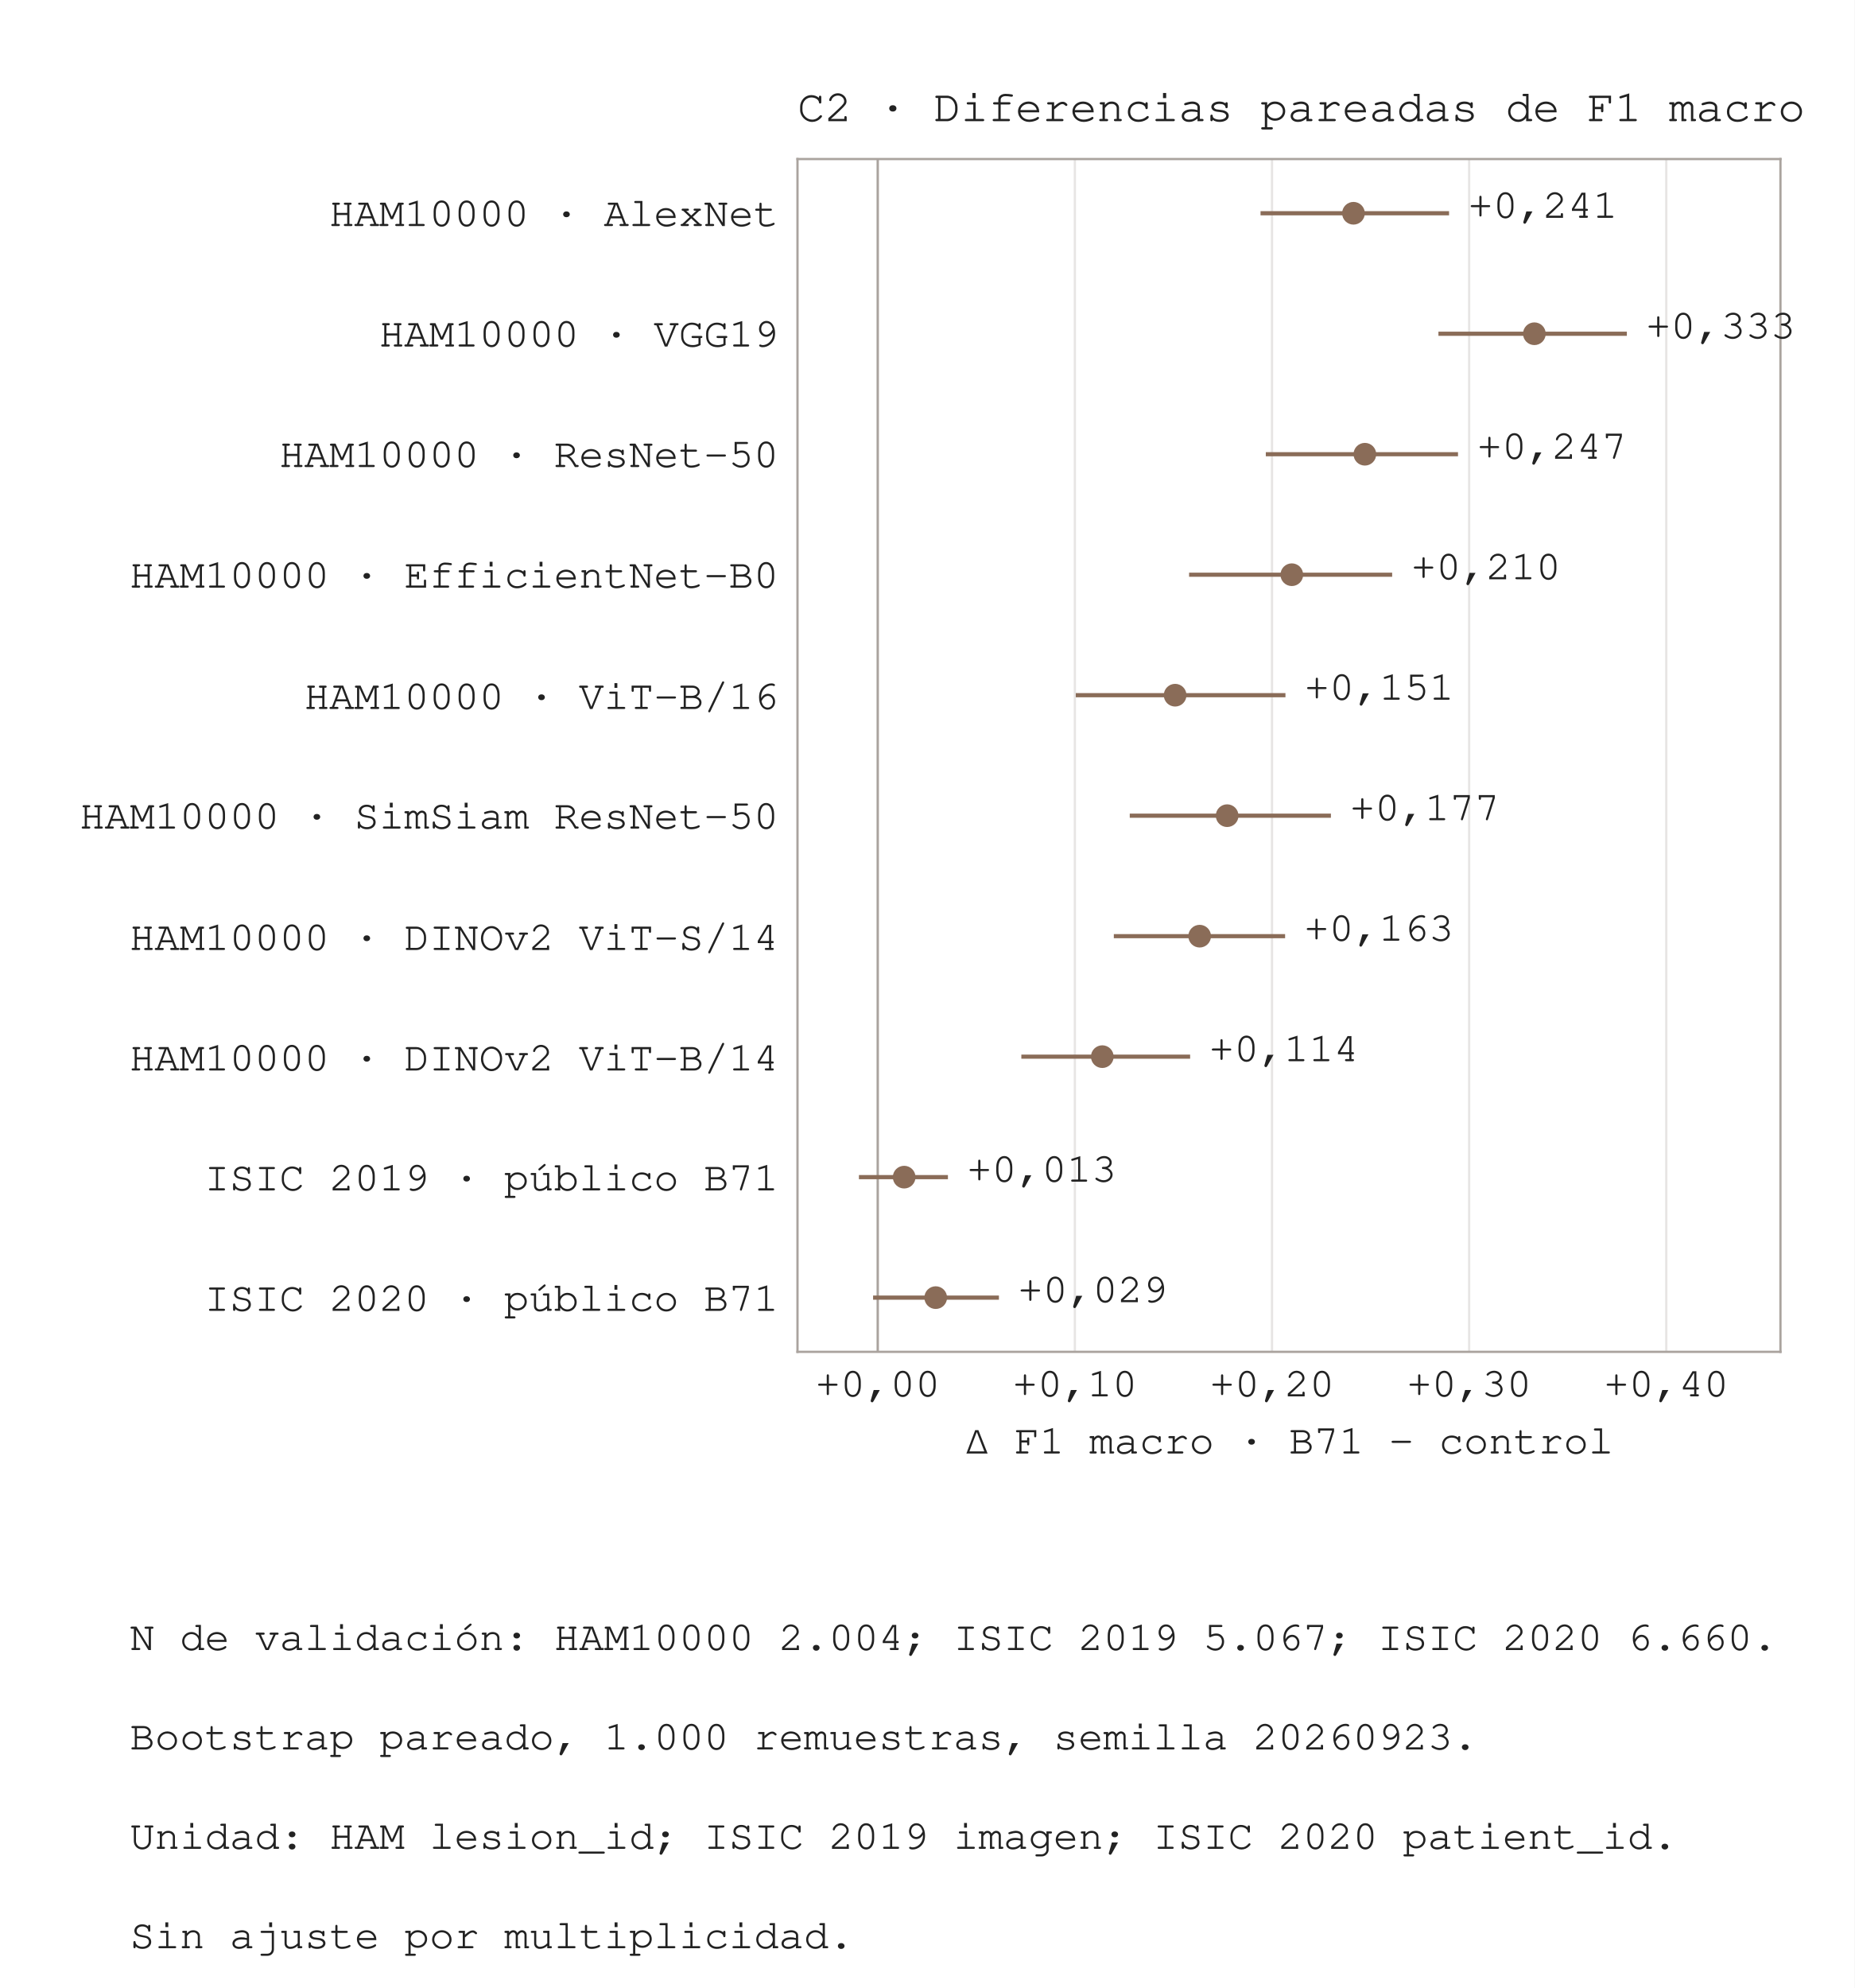
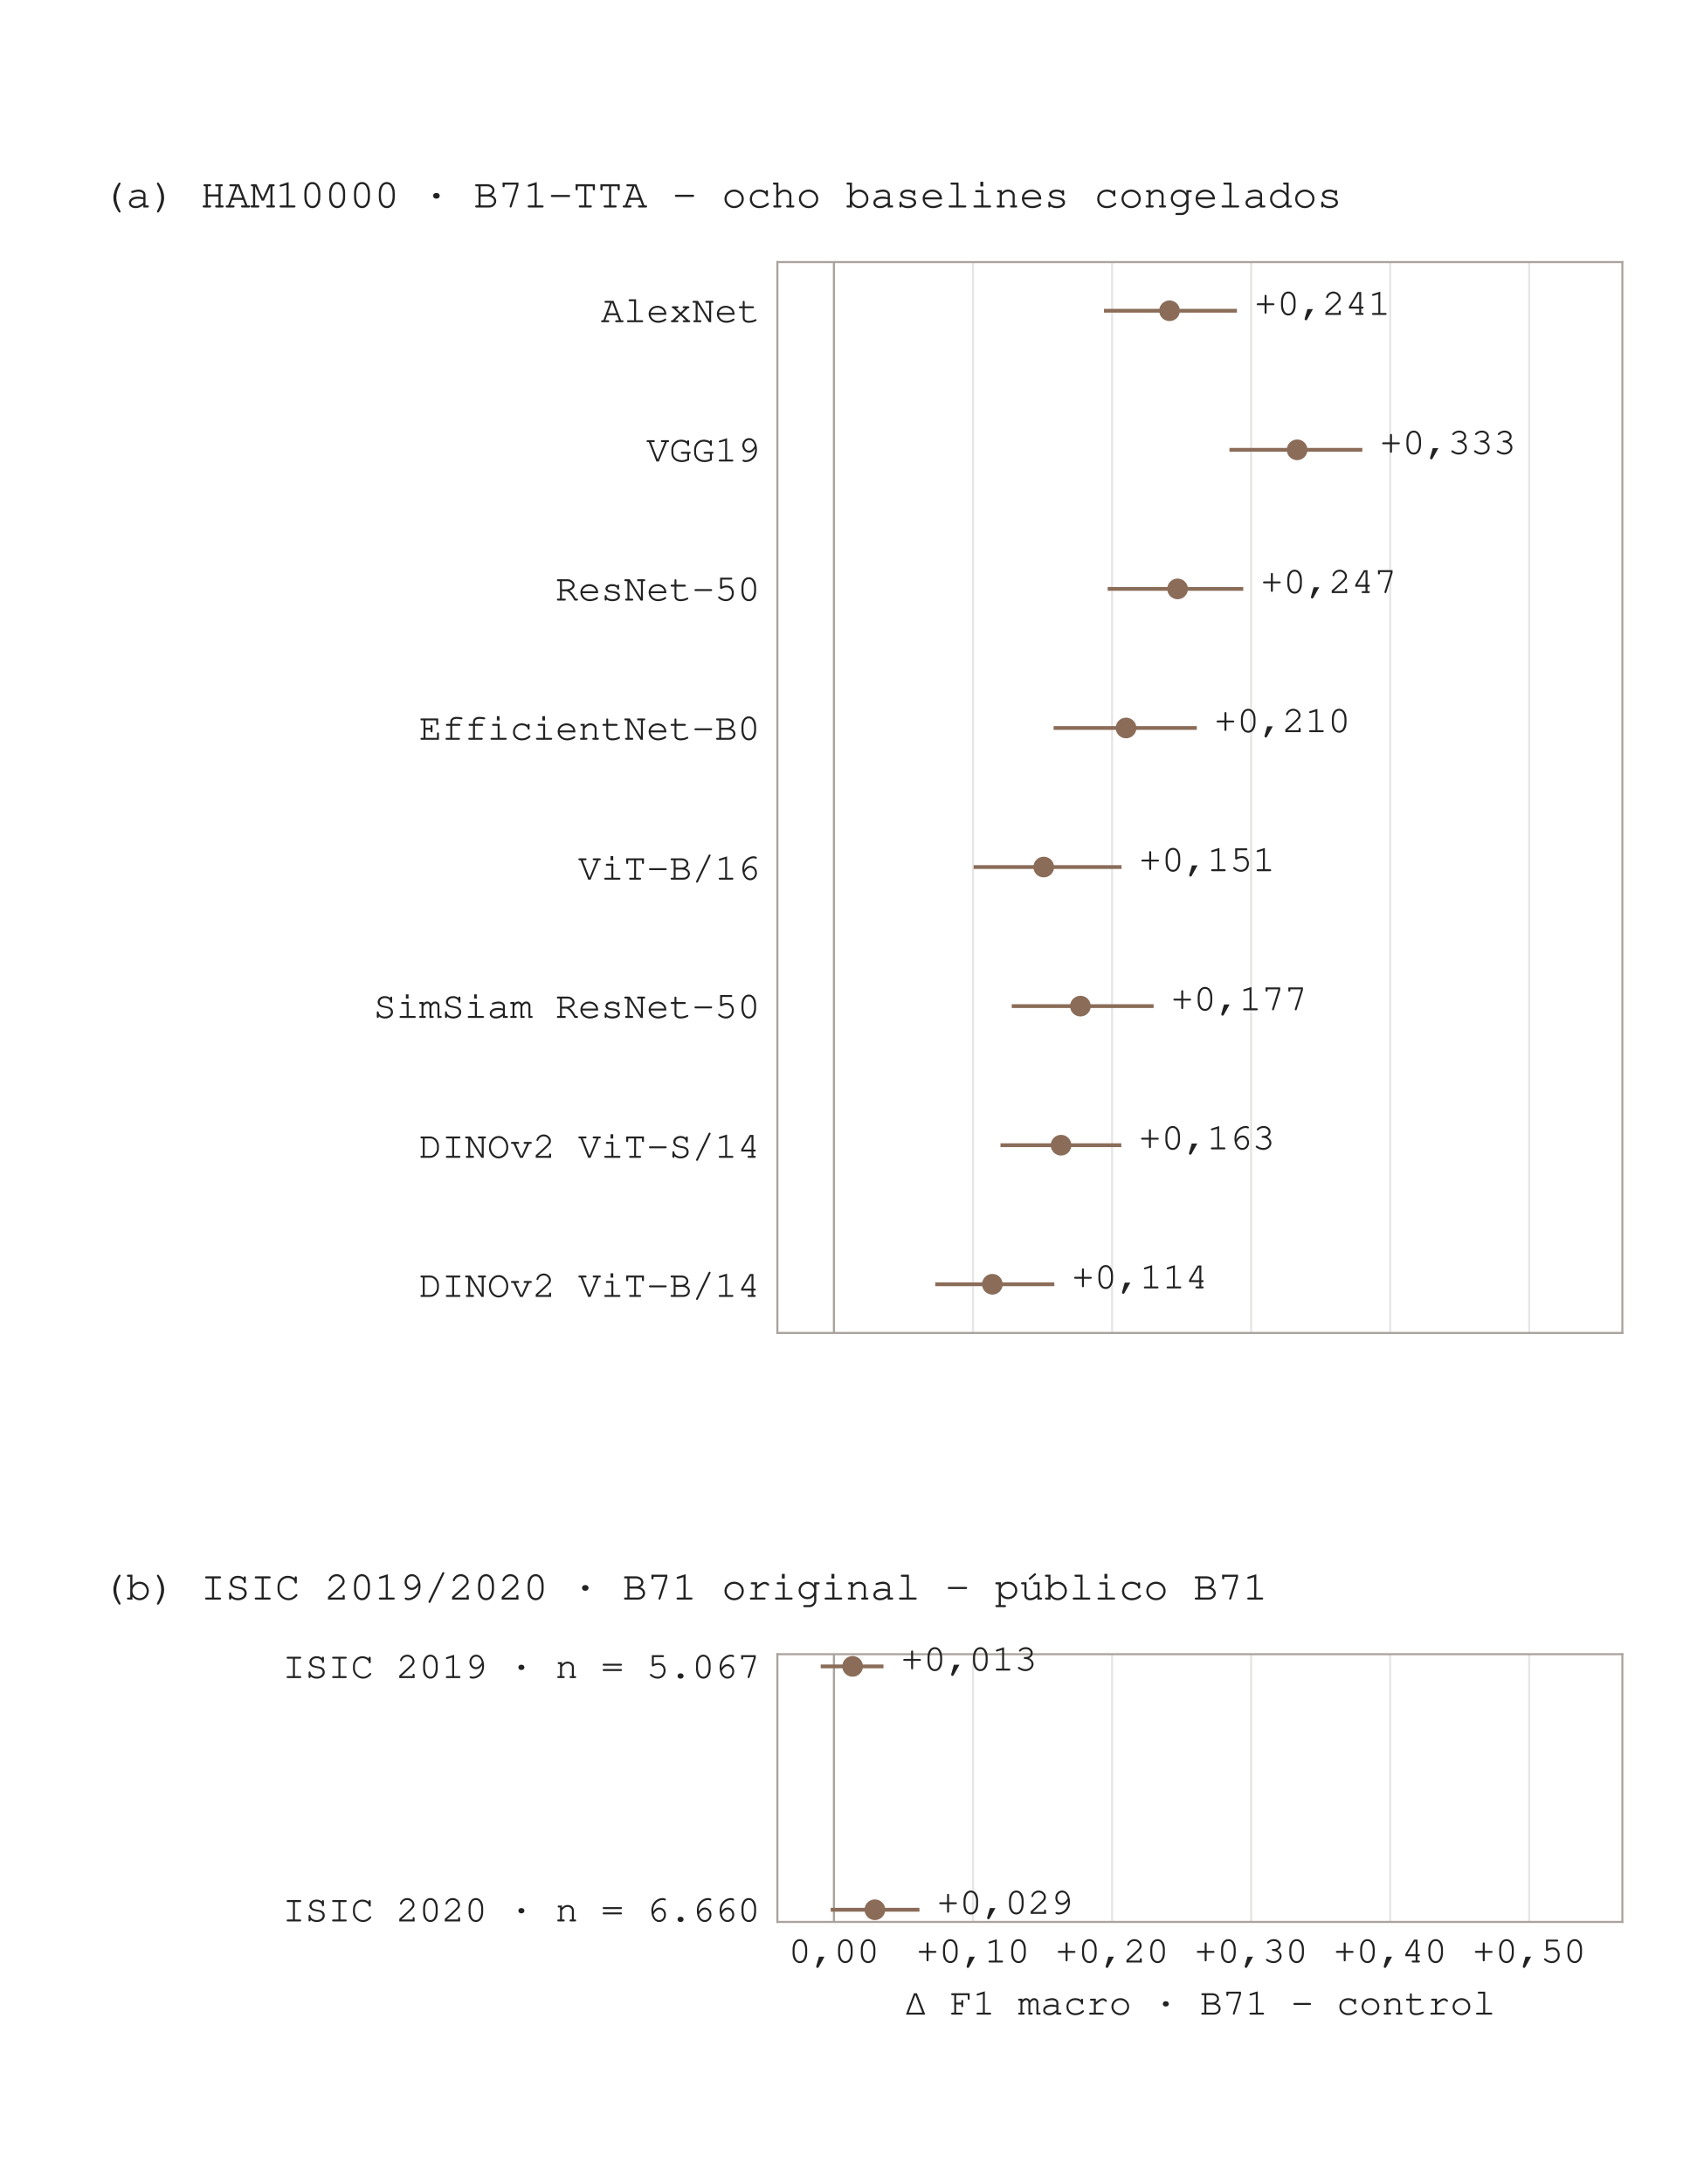
- <svg xmlns="http://www.w3.org/2000/svg" xmlns:xlink="http://www.w3.org/1999/xlink" width="490.394pt" height="525.6pt" viewBox="0 0 490.394 525.6" version="1.1">
+ <svg xmlns="http://www.w3.org/2000/svg" xmlns:xlink="http://www.w3.org/1999/xlink" width="490.394pt" height="633.6pt" viewBox="0 0 490.394 633.6" version="1.1">
  <defs>
    <style type="text/css">*{stroke-linejoin: round; stroke-linecap: butt}</style>
  </defs>
  <g id="figure_1">
    <g id="patch_1">
-       <path d="M 0 525.6 L 490.394 525.6 L 490.394 0 L 0 0 z " style="fill: #ffffff" />
+       <path d="M 0 633.6 L 490.394 633.6 L 490.394 0 L 0 0 z " style="fill: #ffffff" />
    </g>
    <g id="axes_1">
      <g id="patch_2">
-         <path d="M 210.869 357.408 L 470.778 357.408 L 470.778 42.048 L 210.869 42.048 z " style="fill: #ffffff" />
+         <path d="M 225.581 386.7 L 470.778 386.7 L 470.778 76.032 L 225.581 76.032 z " style="fill: #ffffff" />
      </g>
      <g id="matplotlib.axis_1">
        <g id="xtick_1">
          <g id="line2d_1">
-             <path d="M 232.086 357.408 L 232.086 42.048 " clip-path="url(#p44b32178fd)" style="fill: none; stroke: #aaa39e; stroke-opacity: 0.28; stroke-width: 0.6; stroke-linecap: square" />
+             <path d="M 242.004 386.7 L 242.004 76.032 " clip-path="url(#p39ca0b854c)" style="fill: none; stroke: #aaa39e; stroke-opacity: 0.28; stroke-width: 0.6; stroke-linecap: square" />
          </g>
          <g id="line2d_2" />
-           <g id="text_1">
-             <text style="font-size: 11px; font-family: 'Nimbus Mono PS'; text-anchor: middle; fill: #222222" x="232.086" y="369.183" transform="rotate(-0 232.0859 369.1833)">+0,00</text>
-           </g>
        </g>
        <g id="xtick_2">
          <g id="line2d_3">
-             <path d="M 284.212 357.408 L 284.212 42.048 " clip-path="url(#p44b32178fd)" style="fill: none; stroke: #aaa39e; stroke-opacity: 0.28; stroke-width: 0.6; stroke-linecap: square" />
+             <path d="M 282.353 386.7 L 282.353 76.032 " clip-path="url(#p39ca0b854c)" style="fill: none; stroke: #aaa39e; stroke-opacity: 0.28; stroke-width: 0.6; stroke-linecap: square" />
          </g>
          <g id="line2d_4" />
-           <g id="text_2">
-             <text style="font-size: 11px; font-family: 'Nimbus Mono PS'; text-anchor: middle; fill: #222222" x="284.212" y="369.183" transform="rotate(-0 284.2121 369.1833)">+0,10</text>
-           </g>
        </g>
        <g id="xtick_3">
          <g id="line2d_5">
-             <path d="M 336.338 357.408 L 336.338 42.048 " clip-path="url(#p44b32178fd)" style="fill: none; stroke: #aaa39e; stroke-opacity: 0.28; stroke-width: 0.6; stroke-linecap: square" />
+             <path d="M 322.703 386.7 L 322.703 76.032 " clip-path="url(#p39ca0b854c)" style="fill: none; stroke: #aaa39e; stroke-opacity: 0.28; stroke-width: 0.6; stroke-linecap: square" />
          </g>
          <g id="line2d_6" />
-           <g id="text_3">
-             <text style="font-size: 11px; font-family: 'Nimbus Mono PS'; text-anchor: middle; fill: #222222" x="336.338" y="369.183" transform="rotate(-0 336.3382 369.1833)">+0,20</text>
-           </g>
        </g>
        <g id="xtick_4">
          <g id="line2d_7">
-             <path d="M 388.464 357.408 L 388.464 42.048 " clip-path="url(#p44b32178fd)" style="fill: none; stroke: #aaa39e; stroke-opacity: 0.28; stroke-width: 0.6; stroke-linecap: square" />
+             <path d="M 363.052 386.7 L 363.052 76.032 " clip-path="url(#p39ca0b854c)" style="fill: none; stroke: #aaa39e; stroke-opacity: 0.28; stroke-width: 0.6; stroke-linecap: square" />
          </g>
          <g id="line2d_8" />
-           <g id="text_4">
-             <text style="font-size: 11px; font-family: 'Nimbus Mono PS'; text-anchor: middle; fill: #222222" x="388.464" y="369.183" transform="rotate(-0 388.4644 369.1833)">+0,30</text>
-           </g>
        </g>
        <g id="xtick_5">
          <g id="line2d_9">
-             <path d="M 440.591 357.408 L 440.591 42.048 " clip-path="url(#p44b32178fd)" style="fill: none; stroke: #aaa39e; stroke-opacity: 0.28; stroke-width: 0.6; stroke-linecap: square" />
+             <path d="M 403.401 386.7 L 403.401 76.032 " clip-path="url(#p39ca0b854c)" style="fill: none; stroke: #aaa39e; stroke-opacity: 0.28; stroke-width: 0.6; stroke-linecap: square" />
          </g>
          <g id="line2d_10" />
-           <g id="text_5">
-             <text style="font-size: 11px; font-family: 'Nimbus Mono PS'; text-anchor: middle; fill: #222222" x="440.591" y="369.183" transform="rotate(-0 440.5906 369.1833)">+0,40</text>
-           </g>
-         </g>
-         <g id="text_6">
-           <text style="font-size: 11px; font-family: 'Nimbus Mono PS'; text-anchor: middle; fill: #222222" x="340.824" y="384.293" transform="rotate(-0 340.8236 384.293)">Δ F1 macro · B71 − control</text>
+         </g>
+         <g id="xtick_6">
+           <g id="line2d_11">
+             <path d="M 443.75 386.7 L 443.75 76.032 " clip-path="url(#p39ca0b854c)" style="fill: none; stroke: #aaa39e; stroke-opacity: 0.28; stroke-width: 0.6; stroke-linecap: square" />
+           </g>
+           <g id="line2d_12" />
        </g>
      </g>
      <g id="matplotlib.axis_2">
        <g id="ytick_1">
-           <g id="line2d_11" />
+           <g id="line2d_13" />
+           <g id="text_1">
+             <text style="font-size: 11px; font-family: 'Nimbus Mono PS'; text-anchor: end; fill: #222222" x="220.581" y="93.47" transform="rotate(-0 220.5811 93.46979)">AlexNet</text>
+           </g>
+         </g>
+         <g id="ytick_2">
+           <g id="line2d_14" />
+           <g id="text_2">
+             <text style="font-size: 11px; font-family: 'Nimbus Mono PS'; text-anchor: end; fill: #222222" x="220.581" y="133.887" transform="rotate(-0 220.5811 133.8875)">VGG19</text>
+           </g>
+         </g>
+         <g id="ytick_3">
+           <g id="line2d_15" />
+           <g id="text_3">
+             <text style="font-size: 11px; font-family: 'Nimbus Mono PS'; text-anchor: end; fill: #222222" x="220.581" y="174.234" transform="rotate(-0 220.5811 174.234)">ResNet-50</text>
+           </g>
+         </g>
+         <g id="ytick_4">
+           <g id="line2d_16" />
+           <g id="text_4">
+             <text style="font-size: 11px; font-family: 'Nimbus Mono PS'; text-anchor: end; fill: #222222" x="220.581" y="214.614" transform="rotate(-0 220.5811 214.6141)">EfficientNet-B0</text>
+           </g>
+         </g>
+         <g id="ytick_5">
+           <g id="line2d_17" />
+           <g id="text_5">
+             <text style="font-size: 11px; font-family: 'Nimbus Mono PS'; text-anchor: end; fill: #222222" x="220.581" y="255.197" transform="rotate(-0 220.5811 255.197)">ViT-B/16</text>
+           </g>
+         </g>
+         <g id="ytick_6">
+           <g id="line2d_18" />
+           <g id="text_6">
+             <text style="font-size: 11px; font-family: 'Nimbus Mono PS'; text-anchor: end; fill: #222222" x="220.581" y="295.307" transform="rotate(-0 220.5811 295.3072)">SimSiam ResNet-50</text>
+           </g>
+         </g>
+         <g id="ytick_7">
+           <g id="line2d_19" />
          <g id="text_7">
-             <text style="font-size: 11px; font-family: 'Nimbus Mono PS'; text-anchor: end; fill: #222222" x="205.869" y="59.77" transform="rotate(-0 205.8693 59.7702)">HAM10000 · AlexNet</text>
-           </g>
-         </g>
-         <g id="ytick_2">
-           <g id="line2d_12" />
+             <text style="font-size: 11px; font-family: 'Nimbus Mono PS'; text-anchor: end; fill: #222222" x="220.581" y="335.89" transform="rotate(-0 220.5811 335.8901)">DINOv2 ViT-S/14</text>
+           </g>
+         </g>
+         <g id="ytick_8">
+           <g id="line2d_20" />
          <g id="text_8">
-             <text style="font-size: 11px; font-family: 'Nimbus Mono PS'; text-anchor: end; fill: #222222" x="205.869" y="91.625" transform="rotate(-0 205.8693 91.62475)">HAM10000 · VGG19</text>
-           </g>
-         </g>
-         <g id="ytick_3">
-           <g id="line2d_13" />
-           <g id="text_9">
-             <text style="font-size: 11px; font-family: 'Nimbus Mono PS'; text-anchor: end; fill: #222222" x="205.869" y="123.479" transform="rotate(-0 205.8693 123.4793)">HAM10000 · ResNet-50</text>
-           </g>
-         </g>
-         <g id="ytick_4">
-           <g id="line2d_14" />
-           <g id="text_10">
-             <text style="font-size: 11px; font-family: 'Nimbus Mono PS'; text-anchor: end; fill: #222222" x="205.869" y="155.367" transform="rotate(-0 205.8693 155.3674)">HAM10000 · EfficientNet-B0</text>
-           </g>
-         </g>
-         <g id="ytick_5">
-           <g id="line2d_15" />
-           <g id="text_11">
-             <text style="font-size: 11px; font-family: 'Nimbus Mono PS'; text-anchor: end; fill: #222222" x="205.869" y="187.458" transform="rotate(-0 205.8693 187.4582)">HAM10000 · ViT-B/16</text>
-           </g>
-         </g>
-         <g id="ytick_6">
-           <g id="line2d_16" />
-           <g id="text_12">
-             <text style="font-size: 11px; font-family: 'Nimbus Mono PS'; text-anchor: end; fill: #222222" x="205.869" y="219.076" transform="rotate(-0 205.8693 219.0764)">HAM10000 · SimSiam ResNet-50</text>
-           </g>
-         </g>
-         <g id="ytick_7">
-           <g id="line2d_17" />
-           <g id="text_13">
-             <text style="font-size: 11px; font-family: 'Nimbus Mono PS'; text-anchor: end; fill: #222222" x="205.869" y="251.167" transform="rotate(-0 205.8693 251.1673)">HAM10000 · DINOv2 ViT-S/14</text>
-           </g>
-         </g>
-         <g id="ytick_8">
-           <g id="line2d_18" />
-           <g id="text_14">
-             <text style="font-size: 11px; font-family: 'Nimbus Mono PS'; text-anchor: end; fill: #222222" x="205.869" y="283.022" transform="rotate(-0 205.8693 283.0219)">HAM10000 · DINOv2 ViT-B/14</text>
-           </g>
-         </g>
-         <g id="ytick_9">
-           <g id="line2d_19" />
-           <g id="text_15">
-             <text style="font-size: 11px; font-family: 'Nimbus Mono PS'; text-anchor: end; fill: #222222" x="205.869" y="314.723" transform="rotate(-0 205.8693 314.7226)">ISIC 2019 · público B71</text>
-           </g>
-         </g>
-         <g id="ytick_10">
-           <g id="line2d_20" />
-           <g id="text_16">
-             <text style="font-size: 11px; font-family: 'Nimbus Mono PS'; text-anchor: end; fill: #222222" x="205.869" y="346.577" transform="rotate(-0 205.8693 346.5771)">ISIC 2020 · público B71</text>
+             <text style="font-size: 11px; font-family: 'Nimbus Mono PS'; text-anchor: end; fill: #222222" x="220.581" y="376.237" transform="rotate(-0 220.5811 376.2366)">DINOv2 ViT-B/14</text>
          </g>
        </g>
      </g>
      <g id="line2d_21">
-         <path d="M 232.086 357.408 L 232.086 42.048 " clip-path="url(#p44b32178fd)" style="fill: none; stroke: #aaa39e; stroke-width: 0.6; stroke-linecap: square" />
+         <path d="M 242.004 386.7 L 242.004 76.032 " clip-path="url(#p39ca0b854c)" style="fill: none; stroke: #aaa39e; stroke-width: 0.6; stroke-linecap: square" />
      </g>
      <g id="LineCollection_1">
-         <path d="M 333.303 56.383 L 383.153 56.383 " clip-path="url(#p44b32178fd)" style="fill: none; stroke: #8a6c58; stroke-width: 1.1" />
+         <path d="M 320.353 90.153 L 358.94 90.153 " clip-path="url(#p39ca0b854c)" style="fill: none; stroke: #8a6c58; stroke-width: 1.1" />
      </g>
      <g id="LineCollection_2">
-         <path d="M 380.342 88.237 L 430.167 88.237 " clip-path="url(#p44b32178fd)" style="fill: none; stroke: #8a6c58; stroke-width: 1.1" />
+         <path d="M 356.765 130.5 L 395.333 130.5 " clip-path="url(#p39ca0b854c)" style="fill: none; stroke: #8a6c58; stroke-width: 1.1" />
      </g>
      <g id="LineCollection_3">
-         <path d="M 334.699 120.092 L 385.518 120.092 " clip-path="url(#p44b32178fd)" style="fill: none; stroke: #8a6c58; stroke-width: 1.1" />
+         <path d="M 321.434 170.846 L 360.771 170.846 " clip-path="url(#p39ca0b854c)" style="fill: none; stroke: #8a6c58; stroke-width: 1.1" />
      </g>
      <g id="LineCollection_4">
-         <path d="M 314.413 151.946 L 368.108 151.946 " clip-path="url(#p44b32178fd)" style="fill: none; stroke: #8a6c58; stroke-width: 1.1" />
+         <path d="M 305.731 211.193 L 347.295 211.193 " clip-path="url(#p39ca0b854c)" style="fill: none; stroke: #8a6c58; stroke-width: 1.1" />
      </g>
      <g id="LineCollection_5">
-         <path d="M 284.454 183.801 L 339.892 183.801 " clip-path="url(#p44b32178fd)" style="fill: none; stroke: #8a6c58; stroke-width: 1.1" />
+         <path d="M 282.54 251.539 L 325.454 251.539 " clip-path="url(#p39ca0b854c)" style="fill: none; stroke: #8a6c58; stroke-width: 1.1" />
      </g>
      <g id="LineCollection_6">
-         <path d="M 298.724 215.655 L 351.913 215.655 " clip-path="url(#p44b32178fd)" style="fill: none; stroke: #8a6c58; stroke-width: 1.1" />
+         <path d="M 293.587 291.886 L 334.759 291.886 " clip-path="url(#p39ca0b854c)" style="fill: none; stroke: #8a6c58; stroke-width: 1.1" />
      </g>
      <g id="LineCollection_7">
-         <path d="M 294.512 247.51 L 339.802 247.51 " clip-path="url(#p44b32178fd)" style="fill: none; stroke: #8a6c58; stroke-width: 1.1" />
+         <path d="M 290.327 332.233 L 325.384 332.233 " clip-path="url(#p39ca0b854c)" style="fill: none; stroke: #8a6c58; stroke-width: 1.1" />
      </g>
      <g id="LineCollection_8">
-         <path d="M 270.057 279.364 L 314.689 279.364 " clip-path="url(#p44b32178fd)" style="fill: none; stroke: #8a6c58; stroke-width: 1.1" />
-       </g>
-       <g id="LineCollection_9">
-         <path d="M 227.114 311.219 L 250.646 311.219 " clip-path="url(#p44b32178fd)" style="fill: none; stroke: #8a6c58; stroke-width: 1.1" />
-       </g>
-       <g id="LineCollection_10">
-         <path d="M 230.857 343.073 L 264.131 343.073 " clip-path="url(#p44b32178fd)" style="fill: none; stroke: #8a6c58; stroke-width: 1.1" />
+         <path d="M 271.397 372.579 L 305.945 372.579 " clip-path="url(#p39ca0b854c)" style="fill: none; stroke: #8a6c58; stroke-width: 1.1" />
      </g>
      <g id="patch_3">
-         <path d="M 210.869 357.408 L 210.869 42.048 " style="fill: none; stroke: #aaa39e; stroke-width: 0.6; stroke-linejoin: miter; stroke-linecap: square" />
+         <path d="M 225.581 386.7 L 225.581 76.032 " style="fill: none; stroke: #aaa39e; stroke-width: 0.6; stroke-linejoin: miter; stroke-linecap: square" />
      </g>
      <g id="patch_4">
-         <path d="M 470.778 357.408 L 470.778 42.048 " style="fill: none; stroke: #aaa39e; stroke-width: 0.6; stroke-linejoin: miter; stroke-linecap: square" />
+         <path d="M 470.778 386.7 L 470.778 76.032 " style="fill: none; stroke: #aaa39e; stroke-width: 0.6; stroke-linejoin: miter; stroke-linecap: square" />
      </g>
      <g id="patch_5">
-         <path d="M 210.869 357.408 L 470.778 357.408 " style="fill: none; stroke: #aaa39e; stroke-width: 0.6; stroke-linejoin: miter; stroke-linecap: square" />
+         <path d="M 225.581 386.7 L 470.778 386.7 " style="fill: none; stroke: #aaa39e; stroke-width: 0.6; stroke-linejoin: miter; stroke-linecap: square" />
      </g>
      <g id="patch_6">
-         <path d="M 210.869 42.048 L 470.778 42.048 " style="fill: none; stroke: #aaa39e; stroke-width: 0.6; stroke-linejoin: miter; stroke-linecap: square" />
+         <path d="M 225.581 76.032 L 470.778 76.032 " style="fill: none; stroke: #aaa39e; stroke-width: 0.6; stroke-linejoin: miter; stroke-linecap: square" />
      </g>
      <g id="line2d_22">
        <defs>
-           <path id="m4b18500f53" d="M 0 2.5 C 0.663 2.5 1.299 2.237 1.768 1.768 C 2.237 1.299 2.5 0.663 2.5 0 C 2.5 -0.663 2.237 -1.299 1.768 -1.768 C 1.299 -2.237 0.663 -2.5 0 -2.5 C -0.663 -2.5 -1.299 -2.237 -1.768 -1.768 C -2.237 -1.299 -2.5 -0.663 -2.5 0 C -2.5 0.663 -2.237 1.299 -1.768 1.768 C -1.299 2.237 -0.663 2.5 0 2.5 z " style="stroke: #8a6c58" />
+           <path id="mda49efe492" d="M 0 2.5 C 0.663 2.5 1.299 2.237 1.768 1.768 C 2.237 1.299 2.5 0.663 2.5 0 C 2.5 -0.663 2.237 -1.299 1.768 -1.768 C 1.299 -2.237 0.663 -2.5 0 -2.5 C -0.663 -2.5 -1.299 -2.237 -1.768 -1.768 C -2.237 -1.299 -2.5 -0.663 -2.5 0 C -2.5 0.663 -2.237 1.299 -1.768 1.768 C -1.299 2.237 -0.663 2.5 0 2.5 z " style="stroke: #8a6c58" />
        </defs>
-         <g clip-path="url(#p44b32178fd)">
-           <use xlink:href="#m4b18500f53" x="357.878" y="56.383" style="fill: #8a6c58; stroke: #8a6c58" />
-         </g>
-       </g>
-       <g id="text_17">
-         <text style="font-size: 11px; font-family: 'Nimbus Mono PS'; text-anchor: start; fill: #222222" x="388.153" y="57.587" transform="rotate(-0 388.1528 57.5867)">+0,241</text>
+         <g clip-path="url(#p39ca0b854c)">
+           <use xlink:href="#mda49efe492" x="339.376" y="90.153" style="fill: #8a6c58; stroke: #8a6c58" />
+         </g>
+       </g>
+       <g id="text_9">
+         <text style="font-size: 11px; font-family: 'Nimbus Mono PS'; text-anchor: start; fill: #222222" x="363.94" y="91.357" transform="rotate(-0 363.9404 91.35745)">+0,241</text>
      </g>
      <g id="line2d_23">
-         <g clip-path="url(#p44b32178fd)">
-           <use xlink:href="#m4b18500f53" x="405.712" y="88.237" style="fill: #8a6c58; stroke: #8a6c58" />
-         </g>
-       </g>
-       <g id="text_18">
-         <text style="font-size: 11px; font-family: 'Nimbus Mono PS'; text-anchor: start; fill: #222222" x="435.167" y="89.441" transform="rotate(-0 435.1672 89.44125)">+0,333</text>
+         <g clip-path="url(#p39ca0b854c)">
+           <use xlink:href="#mda49efe492" x="376.403" y="130.5" style="fill: #8a6c58; stroke: #8a6c58" />
+         </g>
+       </g>
+       <g id="text_10">
+         <text style="font-size: 11px; font-family: 'Nimbus Mono PS'; text-anchor: start; fill: #222222" x="400.333" y="131.704" transform="rotate(-0 400.3328 131.704)">+0,333</text>
      </g>
      <g id="line2d_24">
-         <g clip-path="url(#p44b32178fd)">
-           <use xlink:href="#m4b18500f53" x="360.892" y="120.092" style="fill: #8a6c58; stroke: #8a6c58" />
-         </g>
-       </g>
-       <g id="text_19">
-         <text style="font-size: 11px; font-family: 'Nimbus Mono PS'; text-anchor: start; fill: #222222" x="390.518" y="121.296" transform="rotate(-0 390.5179 121.2958)">+0,247</text>
+         <g clip-path="url(#p39ca0b854c)">
+           <use xlink:href="#mda49efe492" x="341.709" y="170.846" style="fill: #8a6c58; stroke: #8a6c58" />
+         </g>
+       </g>
+       <g id="text_11">
+         <text style="font-size: 11px; font-family: 'Nimbus Mono PS'; text-anchor: start; fill: #222222" x="365.771" y="172.051" transform="rotate(-0 365.7711 172.0505)">+0,247</text>
      </g>
      <g id="line2d_25">
-         <g clip-path="url(#p44b32178fd)">
-           <use xlink:href="#m4b18500f53" x="341.574" y="151.946" style="fill: #8a6c58; stroke: #8a6c58" />
-         </g>
-       </g>
-       <g id="text_20">
-         <text style="font-size: 11px; font-family: 'Nimbus Mono PS'; text-anchor: start; fill: #222222" x="373.108" y="153.15" transform="rotate(-0 373.108 153.1503)">+0,210</text>
+         <g clip-path="url(#p39ca0b854c)">
+           <use xlink:href="#mda49efe492" x="326.756" y="211.193" style="fill: #8a6c58; stroke: #8a6c58" />
+         </g>
+       </g>
+       <g id="text_12">
+         <text style="font-size: 11px; font-family: 'Nimbus Mono PS'; text-anchor: start; fill: #222222" x="352.295" y="212.397" transform="rotate(-0 352.2947 212.3971)">+0,210</text>
      </g>
      <g id="line2d_26">
-         <g clip-path="url(#p44b32178fd)">
-           <use xlink:href="#m4b18500f53" x="310.721" y="183.801" style="fill: #8a6c58; stroke: #8a6c58" />
-         </g>
-       </g>
-       <g id="text_21">
-         <text style="font-size: 11px; font-family: 'Nimbus Mono PS'; text-anchor: start; fill: #222222" x="344.892" y="185.005" transform="rotate(-0 344.8924 185.0049)">+0,151</text>
+         <g clip-path="url(#p39ca0b854c)">
+           <use xlink:href="#mda49efe492" x="302.873" y="251.539" style="fill: #8a6c58; stroke: #8a6c58" />
+         </g>
+       </g>
+       <g id="text_13">
+         <text style="font-size: 11px; font-family: 'Nimbus Mono PS'; text-anchor: start; fill: #222222" x="330.454" y="252.744" transform="rotate(-0 330.4539 252.7436)">+0,151</text>
      </g>
      <g id="line2d_27">
-         <g clip-path="url(#p44b32178fd)">
-           <use xlink:href="#m4b18500f53" x="324.474" y="215.655" style="fill: #8a6c58; stroke: #8a6c58" />
-         </g>
-       </g>
-       <g id="text_22">
-         <text style="font-size: 11px; font-family: 'Nimbus Mono PS'; text-anchor: start; fill: #222222" x="356.913" y="216.859" transform="rotate(-0 356.9133 216.8594)">+0,177</text>
+         <g clip-path="url(#p39ca0b854c)">
+           <use xlink:href="#mda49efe492" x="313.519" y="291.886" style="fill: #8a6c58; stroke: #8a6c58" />
+         </g>
+       </g>
+       <g id="text_14">
+         <text style="font-size: 11px; font-family: 'Nimbus Mono PS'; text-anchor: start; fill: #222222" x="339.759" y="293.09" transform="rotate(-0 339.7588 293.0902)">+0,177</text>
      </g>
      <g id="line2d_28">
-         <g clip-path="url(#p44b32178fd)">
-           <use xlink:href="#m4b18500f53" x="317.21" y="247.51" style="fill: #8a6c58; stroke: #8a6c58" />
-         </g>
-       </g>
-       <g id="text_23">
-         <text style="font-size: 11px; font-family: 'Nimbus Mono PS'; text-anchor: start; fill: #222222" x="344.802" y="248.714" transform="rotate(-0 344.8022 248.714)">+0,163</text>
+         <g clip-path="url(#p39ca0b854c)">
+           <use xlink:href="#mda49efe492" x="307.896" y="332.233" style="fill: #8a6c58; stroke: #8a6c58" />
+         </g>
+       </g>
+       <g id="text_15">
+         <text style="font-size: 11px; font-family: 'Nimbus Mono PS'; text-anchor: start; fill: #222222" x="330.384" y="333.437" transform="rotate(-0 330.384 333.4367)">+0,163</text>
      </g>
      <g id="line2d_29">
-         <g clip-path="url(#p44b32178fd)">
-           <use xlink:href="#m4b18500f53" x="291.464" y="279.364" style="fill: #8a6c58; stroke: #8a6c58" />
-         </g>
-       </g>
-       <g id="text_24">
-         <text style="font-size: 11px; font-family: 'Nimbus Mono PS'; text-anchor: start; fill: #222222" x="319.689" y="280.569" transform="rotate(-0 319.6889 280.5685)">+0,114</text>
-       </g>
-       <g id="line2d_30">
-         <g clip-path="url(#p44b32178fd)">
-           <use xlink:href="#m4b18500f53" x="239.075" y="311.219" style="fill: #8a6c58; stroke: #8a6c58" />
-         </g>
-       </g>
-       <g id="text_25">
-         <text style="font-size: 11px; font-family: 'Nimbus Mono PS'; text-anchor: start; fill: #222222" x="255.646" y="312.423" transform="rotate(-0 255.6465 312.4231)">+0,013</text>
-       </g>
-       <g id="line2d_31">
-         <g clip-path="url(#p44b32178fd)">
-           <use xlink:href="#m4b18500f53" x="247.418" y="343.073" style="fill: #8a6c58; stroke: #8a6c58" />
+         <g clip-path="url(#p39ca0b854c)">
+           <use xlink:href="#mda49efe492" x="287.967" y="372.579" style="fill: #8a6c58; stroke: #8a6c58" />
+         </g>
+       </g>
+       <g id="text_16">
+         <text style="font-size: 11px; font-family: 'Nimbus Mono PS'; text-anchor: start; fill: #222222" x="310.945" y="373.783" transform="rotate(-0 310.9446 373.7833)">+0,114</text>
+       </g>
+     </g>
+     <g id="axes_2">
+       <g id="patch_7">
+         <path d="M 225.581 557.568 L 470.778 557.568 L 470.778 479.901 L 225.581 479.901 z " style="fill: #ffffff" />
+       </g>
+       <g id="matplotlib.axis_3">
+         <g id="xtick_7">
+           <g id="line2d_30">
+             <path d="M 242.004 557.568 L 242.004 479.901 " clip-path="url(#pda9327e726)" style="fill: none; stroke: #aaa39e; stroke-opacity: 0.28; stroke-width: 0.6; stroke-linecap: square" />
+           </g>
+           <g id="line2d_31" />
+           <g id="text_17">
+             <text style="font-size: 11px; font-family: 'Nimbus Mono PS'; text-anchor: middle; fill: #222222" x="242.004" y="569.343" transform="rotate(-0 242.0042 569.3433)">0,00</text>
+           </g>
+         </g>
+         <g id="xtick_8">
+           <g id="line2d_32">
+             <path d="M 282.353 557.568 L 282.353 479.901 " clip-path="url(#pda9327e726)" style="fill: none; stroke: #aaa39e; stroke-opacity: 0.28; stroke-width: 0.6; stroke-linecap: square" />
+           </g>
+           <g id="line2d_33" />
+           <g id="text_18">
+             <text style="font-size: 11px; font-family: 'Nimbus Mono PS'; text-anchor: middle; fill: #222222" x="282.353" y="569.343" transform="rotate(-0 282.3534 569.3433)">+0,10</text>
+           </g>
+         </g>
+         <g id="xtick_9">
+           <g id="line2d_34">
+             <path d="M 322.703 557.568 L 322.703 479.901 " clip-path="url(#pda9327e726)" style="fill: none; stroke: #aaa39e; stroke-opacity: 0.28; stroke-width: 0.6; stroke-linecap: square" />
+           </g>
+           <g id="line2d_35" />
+           <g id="text_19">
+             <text style="font-size: 11px; font-family: 'Nimbus Mono PS'; text-anchor: middle; fill: #222222" x="322.703" y="569.343" transform="rotate(-0 322.7027 569.3433)">+0,20</text>
+           </g>
+         </g>
+         <g id="xtick_10">
+           <g id="line2d_36">
+             <path d="M 363.052 557.568 L 363.052 479.901 " clip-path="url(#pda9327e726)" style="fill: none; stroke: #aaa39e; stroke-opacity: 0.28; stroke-width: 0.6; stroke-linecap: square" />
+           </g>
+           <g id="line2d_37" />
+           <g id="text_20">
+             <text style="font-size: 11px; font-family: 'Nimbus Mono PS'; text-anchor: middle; fill: #222222" x="363.052" y="569.343" transform="rotate(-0 363.0519 569.3433)">+0,30</text>
+           </g>
+         </g>
+         <g id="xtick_11">
+           <g id="line2d_38">
+             <path d="M 403.401 557.568 L 403.401 479.901 " clip-path="url(#pda9327e726)" style="fill: none; stroke: #aaa39e; stroke-opacity: 0.28; stroke-width: 0.6; stroke-linecap: square" />
+           </g>
+           <g id="line2d_39" />
+           <g id="text_21">
+             <text style="font-size: 11px; font-family: 'Nimbus Mono PS'; text-anchor: middle; fill: #222222" x="403.401" y="569.343" transform="rotate(-0 403.4012 569.3433)">+0,40</text>
+           </g>
+         </g>
+         <g id="xtick_12">
+           <g id="line2d_40">
+             <path d="M 443.75 557.568 L 443.75 479.901 " clip-path="url(#pda9327e726)" style="fill: none; stroke: #aaa39e; stroke-opacity: 0.28; stroke-width: 0.6; stroke-linecap: square" />
+           </g>
+           <g id="line2d_41" />
+           <g id="text_22">
+             <text style="font-size: 11px; font-family: 'Nimbus Mono PS'; text-anchor: middle; fill: #222222" x="443.75" y="569.343" transform="rotate(-0 443.7505 569.3433)">+0,50</text>
+           </g>
+         </g>
+         <g id="text_23">
+           <text style="font-size: 11px; font-family: 'Nimbus Mono PS'; text-anchor: middle; fill: #222222" x="348.18" y="584.453" transform="rotate(-0 348.1795 584.453)">Δ F1 macro · B71 − control</text>
+         </g>
+       </g>
+       <g id="matplotlib.axis_4">
+         <g id="ytick_9">
+           <g id="line2d_42" />
+           <g id="text_24">
+             <text style="font-size: 11px; font-family: 'Nimbus Mono PS'; text-anchor: end; fill: #222222" x="220.581" y="486.819" transform="rotate(-0 220.5811 486.8189)">ISIC 2019 · n = 5.067</text>
+           </g>
+         </g>
+         <g id="ytick_10">
+           <g id="line2d_43" />
+           <g id="text_25">
+             <text style="font-size: 11px; font-family: 'Nimbus Mono PS'; text-anchor: end; fill: #222222" x="220.581" y="557.425" transform="rotate(-0 220.5811 557.4253)">ISIC 2020 · n = 6.660</text>
+           </g>
+         </g>
+       </g>
+       <g id="line2d_44">
+         <path d="M 242.004 557.568 L 242.004 479.901 " clip-path="url(#pda9327e726)" style="fill: none; stroke: #aaa39e; stroke-width: 0.6; stroke-linecap: square" />
+       </g>
+       <g id="LineCollection_9">
+         <path d="M 238.155 483.431 L 256.371 483.431 " clip-path="url(#pda9327e726)" style="fill: none; stroke: #8a6c58; stroke-width: 1.1" />
+       </g>
+       <g id="LineCollection_10">
+         <path d="M 241.053 554.038 L 266.809 554.038 " clip-path="url(#pda9327e726)" style="fill: none; stroke: #8a6c58; stroke-width: 1.1" />
+       </g>
+       <g id="patch_8">
+         <path d="M 225.581 557.568 L 225.581 479.901 " style="fill: none; stroke: #aaa39e; stroke-width: 0.6; stroke-linejoin: miter; stroke-linecap: square" />
+       </g>
+       <g id="patch_9">
+         <path d="M 470.778 557.568 L 470.778 479.901 " style="fill: none; stroke: #aaa39e; stroke-width: 0.6; stroke-linejoin: miter; stroke-linecap: square" />
+       </g>
+       <g id="patch_10">
+         <path d="M 225.581 557.568 L 470.778 557.568 " style="fill: none; stroke: #aaa39e; stroke-width: 0.6; stroke-linejoin: miter; stroke-linecap: square" />
+       </g>
+       <g id="patch_11">
+         <path d="M 225.581 479.901 L 470.778 479.901 " style="fill: none; stroke: #aaa39e; stroke-width: 0.6; stroke-linejoin: miter; stroke-linecap: square" />
+       </g>
+       <g id="line2d_45">
+         <g clip-path="url(#pda9327e726)">
+           <use xlink:href="#mda49efe492" x="247.414" y="483.431" style="fill: #8a6c58; stroke: #8a6c58" />
        </g>
      </g>
      <g id="text_26">
-         <text style="font-size: 11px; font-family: 'Nimbus Mono PS'; text-anchor: start; fill: #222222" x="269.131" y="344.278" transform="rotate(-0 269.1308 344.2776)">+0,029</text>
+         <text style="font-size: 11px; font-family: 'Nimbus Mono PS'; text-anchor: start; fill: #222222" x="261.371" y="484.635" transform="rotate(-0 261.3714 484.6354)">+0,013</text>
+       </g>
+       <g id="line2d_46">
+         <g clip-path="url(#pda9327e726)">
+           <use xlink:href="#mda49efe492" x="253.872" y="554.038" style="fill: #8a6c58; stroke: #8a6c58" />
+         </g>
      </g>
      <g id="text_27">
-         <text style="font-size: 12px; font-family: 'Nimbus Mono PS'; text-anchor: start; fill: #222222" x="210.869" y="32.048" transform="rotate(-0 210.8693 32.048)">C2 · Diferencias pareadas de F1 macro</text>
+         <text style="font-size: 11px; font-family: 'Nimbus Mono PS'; text-anchor: start; fill: #222222" x="271.809" y="555.242" transform="rotate(-0 271.8092 555.2418)">+0,029</text>
      </g>
    </g>
    <g id="text_28">
-       <text style="font-size: 11px; font-family: 'Nimbus Mono PS'; text-anchor: start; fill: #222222" x="34.328" y="436.248" transform="rotate(-0 34.32756 436.248)">N de validación: HAM10000 2.004; ISIC 2019 5.067; ISIC 2020 6.660.</text>
+       <text style="font-size: 12px; font-family: 'Nimbus Mono PS'; text-anchor: start; fill: #222222" x="29.424" y="60.192" transform="rotate(-0 29.42362 60.192)">(a) HAM10000 · B71-TTA − ocho baselines congelados</text>
    </g>
    <g id="text_29">
-       <text style="font-size: 11px; font-family: 'Nimbus Mono PS'; text-anchor: start; fill: #222222" x="34.328" y="462.528" transform="rotate(-0 34.32756 462.528)">Bootstrap pareado, 1.000 remuestras, semilla 20260923.</text>
-     </g>
-     <g id="text_30">
-       <text style="font-size: 11px; font-family: 'Nimbus Mono PS'; text-anchor: start; fill: #222222" x="34.328" y="488.808" transform="rotate(-0 34.32756 488.808)">Unidad: HAM lesion_id; ISIC 2019 imagen; ISIC 2020 patient_id.</text>
-     </g>
-     <g id="text_31">
-       <text style="font-size: 11px; font-family: 'Nimbus Mono PS'; text-anchor: start; fill: #222222" x="34.328" y="515.088" transform="rotate(-0 34.32756 515.088)">Sin ajuste por multiplicidad.</text>
+       <text style="font-size: 12px; font-family: 'Nimbus Mono PS'; text-anchor: start; fill: #222222" x="29.424" y="464.061" transform="rotate(-0 29.42362 464.0609)">(b) ISIC 2019/2020 · B71 original − público B71</text>
    </g>
  </g>
  <defs>
-     <clipPath id="p44b32178fd">
-       <rect x="210.869" y="42.048" width="259.909" height="315.36" />
+     <clipPath id="p39ca0b854c">
+       <rect x="225.581" y="76.032" width="245.197" height="310.668" />
+     </clipPath>
+     <clipPath id="pda9327e726">
+       <rect x="225.581" y="479.901" width="245.197" height="77.667" />
    </clipPath>
  </defs>
</svg>
